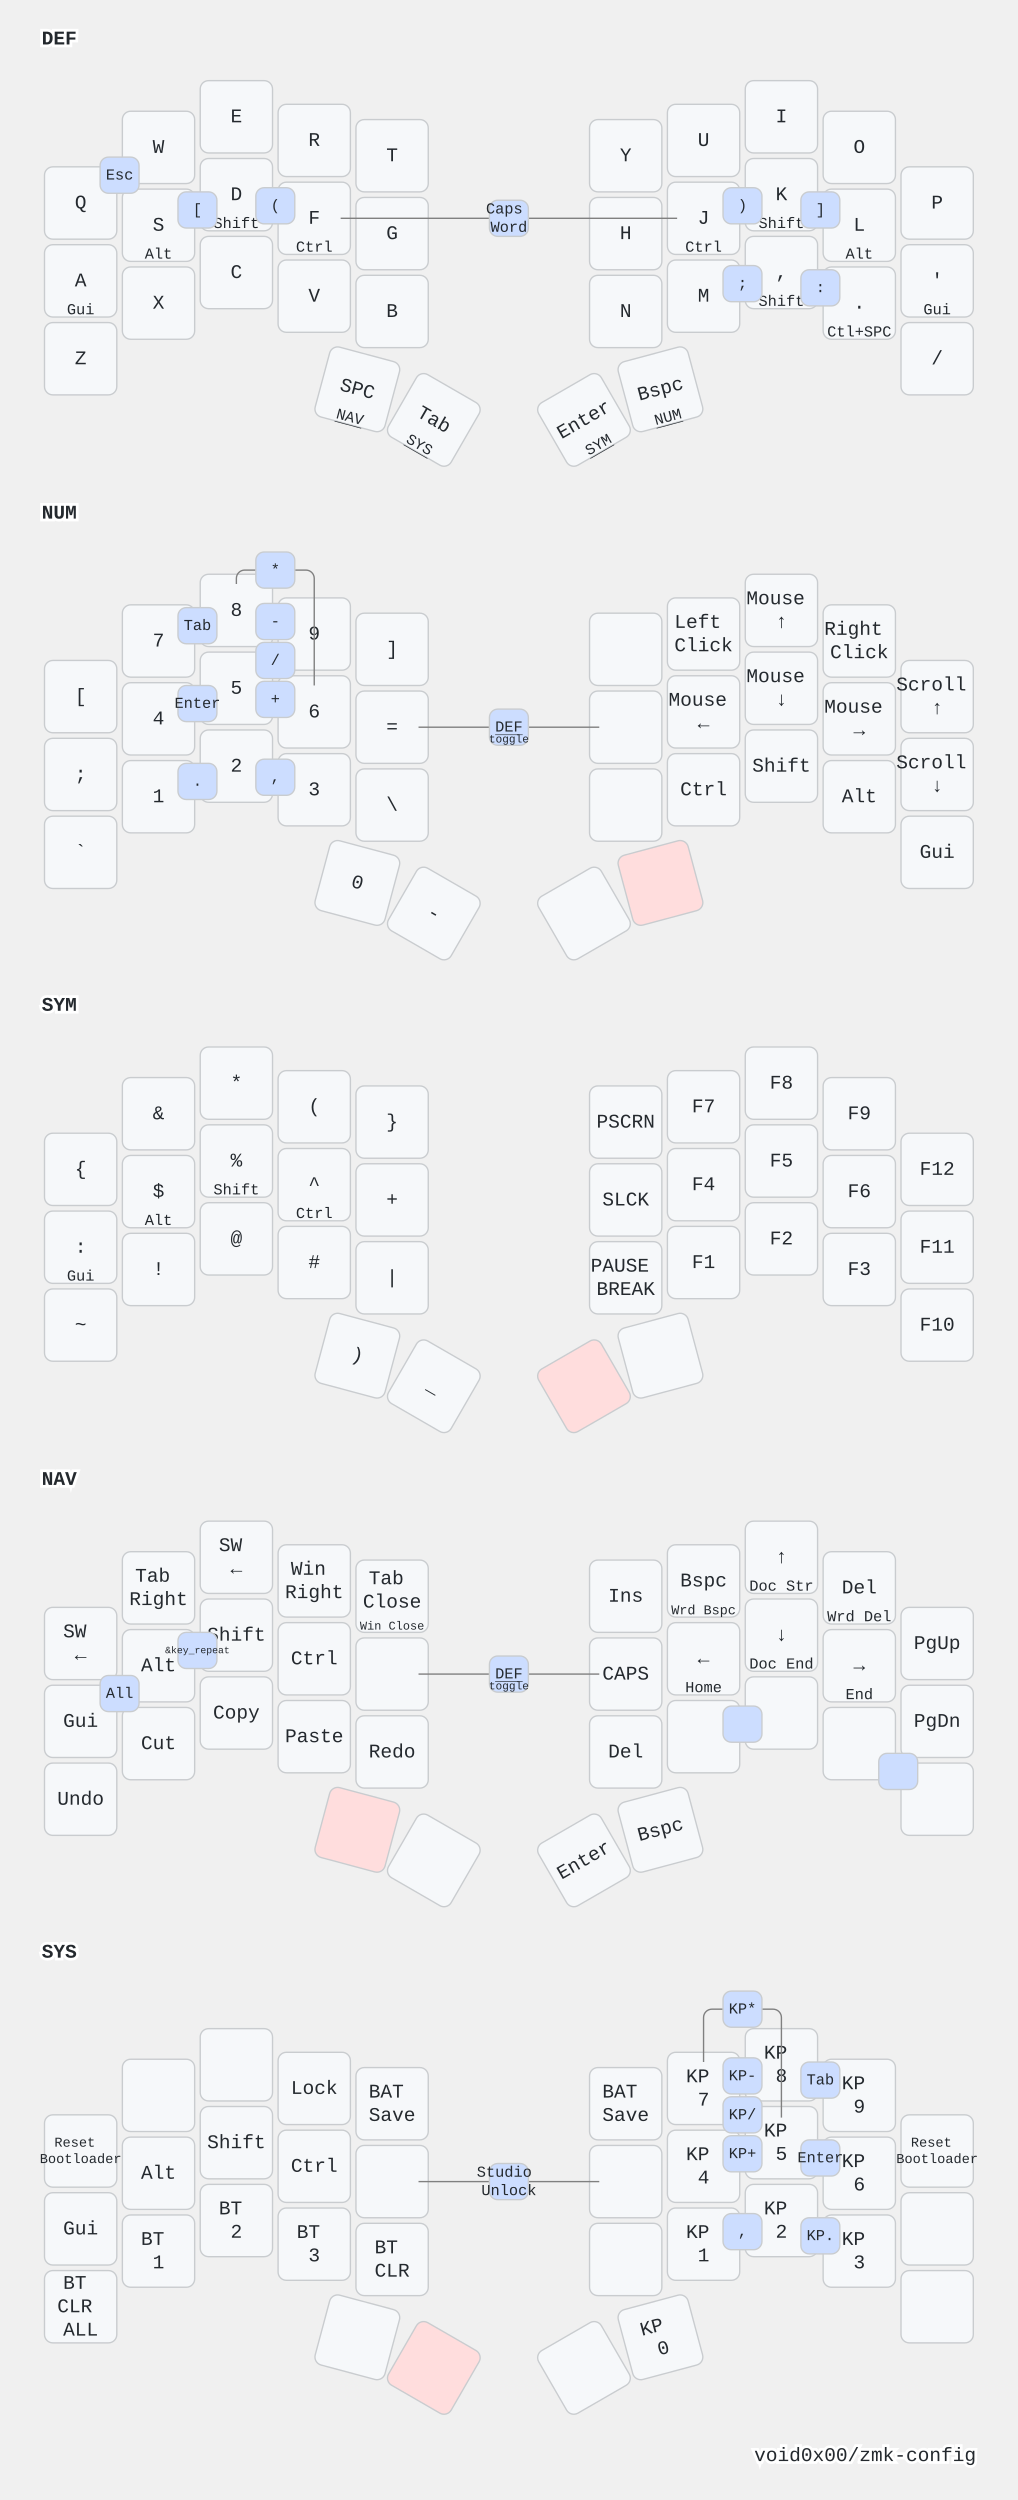
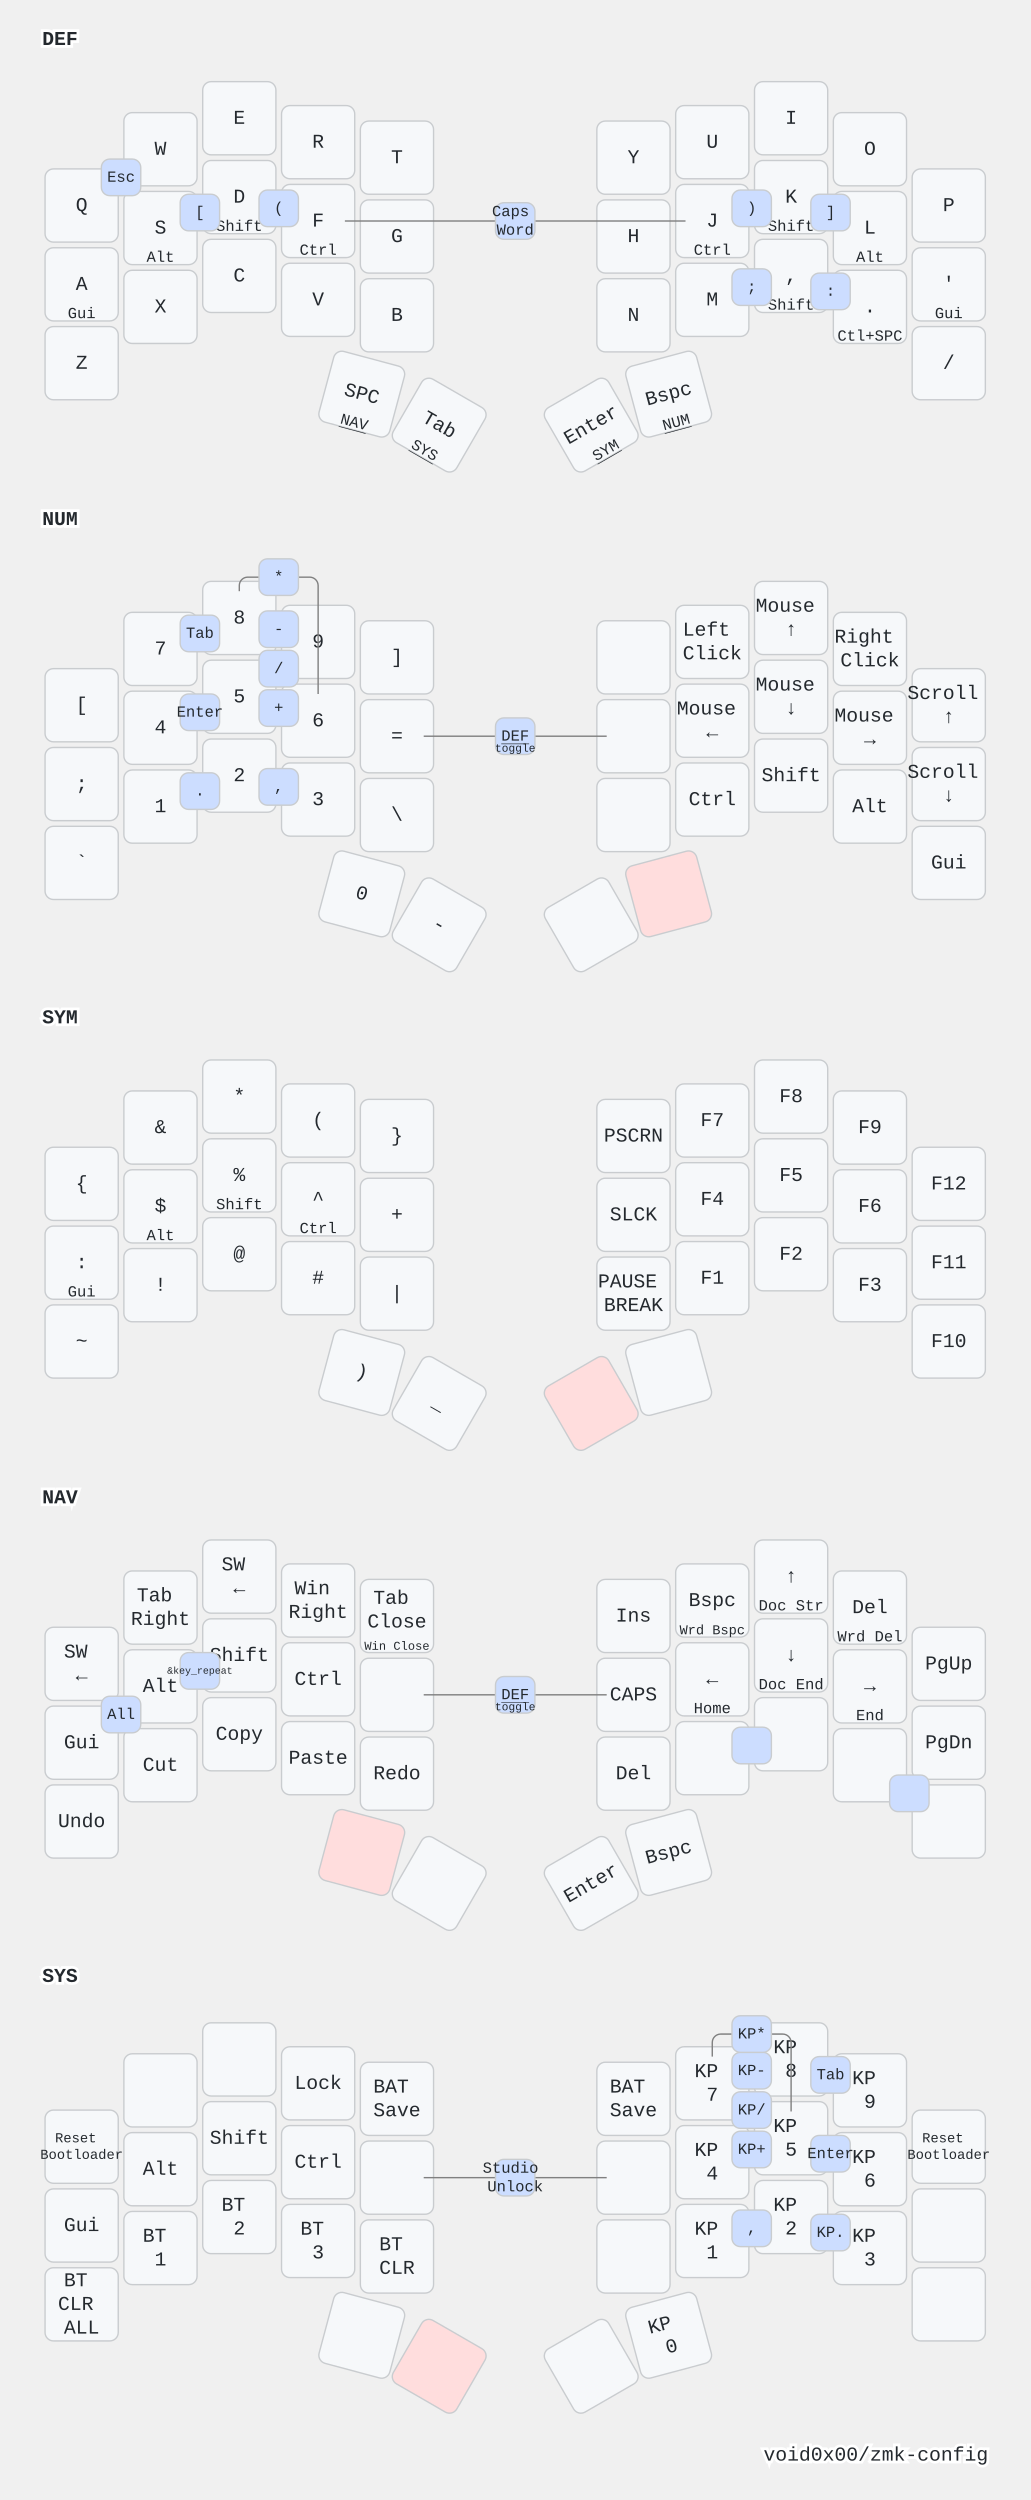
- <svg xmlns="http://www.w3.org/2000/svg" xmlns:xlink="http://www.w3.org/1999/xlink" width="732" height="1798" viewBox="0 0 732 1798" class="keymap">
+ <svg xmlns="http://www.w3.org/2000/svg" xmlns:xlink="http://www.w3.org/1999/xlink" width="732" height="1776" viewBox="0 0 732 1776" class="keymap">
  <defs>/* start glyphs */
<svg id="mdi:play-pause">
      <svg id="mdi-play-pause" viewBox="0 0 24 24">
        <path d="M3,5V19L11,12M13,19H16V5H13M18,5V19H21V5" />
      </svg>
    </svg>
    <svg id="mdi:skip-backward">
      <svg id="mdi-skip-backward" viewBox="0 0 24 24">
        <path d="M20,5V19L13,12M6,5V19H4V5M13,5V19L6,12" />
      </svg>
    </svg>
    <svg id="mdi:skip-forward">
      <svg id="mdi-skip-forward" viewBox="0 0 24 24">
        <path d="M4,5V19L11,12M18,5V19H20V5M11,5V19L18,12" />
      </svg>
    </svg>
    <svg id="mdi:volume-high">
      <svg id="mdi-volume-high" viewBox="0 0 24 24">
        <path d="M14,3.23V5.29C16.89,6.15 19,8.83 19,12C19,15.17 16.89,17.84 14,18.7V20.77C18,19.86 21,16.28 21,12C21,7.72 18,4.14 14,3.23M16.5,12C16.5,10.23 15.5,8.71 14,7.97V16C15.5,15.29 16.5,13.76 16.5,12M3,9V15H7L12,20V4L7,9H3Z" />
      </svg>
    </svg>
    <svg id="mdi:volume-medium">
      <svg id="mdi-volume-medium" viewBox="0 0 24 24">
        <path d="M5,9V15H9L14,20V4L9,9M18.5,12C18.5,10.23 17.5,8.71 16,7.97V16C17.5,15.29 18.5,13.76 18.5,12Z" />
      </svg>
    </svg>
    <svg id="mdi:volume-off">
      <svg id="mdi-volume-off" viewBox="0 0 24 24">
        <path d="M12,4L9.91,6.09L12,8.18M4.27,3L3,4.27L7.73,9H3V15H7L12,20V13.27L16.25,17.53C15.58,18.04 14.83,18.46 14,18.7V20.77C15.38,20.45 16.63,19.82 17.68,18.96L19.73,21L21,19.73L12,10.73M19,12C19,12.94 18.8,13.82 18.46,14.64L19.97,16.15C20.62,14.91 21,13.5 21,12C21,7.72 18,4.14 14,3.23V5.29C16.89,6.15 19,8.83 19,12M16.5,12C16.5,10.23 15.5,8.71 14,7.97V10.18L16.45,12.63C16.5,12.43 16.5,12.21 16.5,12Z" />
      </svg>
    </svg>
  </defs>/* end glyphs */
<style>/* inherit to force styles through use tags */
svg path {
    fill: inherit;
}

/* font and background color specifications */
svg.keymap {
    font-family: SFMono-Regular,Consolas,Liberation Mono,Menlo,monospace;
    font-size: 14px;
    font-kerning: normal;
    text-rendering: optimizeLegibility;
    fill: #24292e;
}

/* default key styling */
rect.key {
    fill: #f6f8fa;
}

rect.key, rect.combo {
    stroke: #c9cccf;
    stroke-width: 1;
}

/* default key side styling, only used is draw_key_sides is set */
rect.side {
    filter: brightness(90%);
}

/* color accent for combo boxes */
rect.combo, rect.combo-separate {
    fill: #cdf;
}

/* color accent for held keys */
rect.held, rect.combo.held {
    fill: #fdd;
}

/* color accent for ghost (optional) keys */
rect.ghost, rect.combo.ghost {
    stroke-dasharray: 4, 4;
    stroke-width: 2;
}

text {
    text-anchor: middle;
    dominant-baseline: middle;
}

/* styling for layer labels */
text.label {
    font-weight: bold;
    text-anchor: start;
    stroke: white;
    stroke-width: 4;
    paint-order: stroke;
}

/* styling for optional footer */
text.footer {
    text-anchor: end;
    dominant-baseline: auto;
    stroke: white;
    stroke-width: 4;
    paint-order: stroke;
}

/* styling for combo tap, and key non-tap label text */
text.combo, text.hold, text.shifted, text.left, text.right, text.tl, text.tr, text.bl, text.br {
    font-size: 11px;
}

text.hold, text.bl, text.br {
    text-anchor: middle;
    dominant-baseline: auto;
}

text.shifted, text.tl, text.tr {
    text-anchor: middle;
    dominant-baseline: hanging;
}

text.left, text.tl, text.bl {
    text-anchor: start;
}

text.right, text.tr, text.br {
    text-anchor: end;
}

text.layer-activator {
    text-decoration: underline;
}

/* styling for hold/shifted label text in combo box */
text.combo.hold, text.combo.shifted, text.combo.left, text.combo.right {
    font-size: 8px;
}

/* lighter symbol for transparent keys */
text.trans {
    fill: #7b7e81;
}

/* styling for combo dendrons */
path.combo {
    stroke-width: 1;
    stroke: gray;
    fill: none;
}

/* Start Tabler Icons Cleanup */
/* cannot use height/width with glyphs */
.icon-tabler &gt; path {
    fill: inherit;
    stroke: inherit;
    stroke-width: 2;
}
/* hide tabler's default box */
.icon-tabler &gt; path[stroke="none"][fill="none"] {
    visibility: hidden;
}
/* End Tabler Icons Cleanup */

@media (prefers-color-scheme: dark) {
svg.keymap { fill: #d1d6db; }
rect.key { fill: #3f4750; }
rect.key, rect.combo { stroke: #60666c; }
rect.combo, rect.combo-separate { fill: #1f3d7a; }
rect.held, rect.combo.held { fill: #854747; }
text.label, text.footer { stroke: black; }
text.trans { fill: #7e8184; }
path.combo { stroke: #7f7f7f; }

}</style>
  <g transform="translate(30, 0)" class="layer-DEF">
    <text x="0" y="28" class="label" id="DEF">DEF</text>
    <g transform="translate(0, 56)">
      <g transform="translate(28, 90)" class="key keypos-0">
        <rect rx="6" ry="6" x="-26" y="-26" width="52" height="52" class="key" />
        <text x="0" y="0" class="key tap">Q</text>
      </g>
      <g transform="translate(84, 50)" class="key keypos-1">
        <rect rx="6" ry="6" x="-26" y="-26" width="52" height="52" class="key" />
        <text x="0" y="0" class="key tap">W</text>
      </g>
      <g transform="translate(140, 28)" class="key keypos-2">
        <rect rx="6" ry="6" x="-26" y="-26" width="52" height="52" class="key" />
        <text x="0" y="0" class="key tap">E</text>
      </g>
      <g transform="translate(196, 45)" class="key keypos-3">
        <rect rx="6" ry="6" x="-26" y="-26" width="52" height="52" class="key" />
        <text x="0" y="0" class="key tap">R</text>
      </g>
      <g transform="translate(252, 56)" class="key keypos-4">
        <rect rx="6" ry="6" x="-26" y="-26" width="52" height="52" class="key" />
        <text x="0" y="0" class="key tap">T</text>
      </g>
      <g transform="translate(420, 56)" class="key keypos-5">
        <rect rx="6" ry="6" x="-26" y="-26" width="52" height="52" class="key" />
        <text x="0" y="0" class="key tap">Y</text>
      </g>
      <g transform="translate(476, 45)" class="key keypos-6">
        <rect rx="6" ry="6" x="-26" y="-26" width="52" height="52" class="key" />
        <text x="0" y="0" class="key tap">U</text>
      </g>
      <g transform="translate(532, 28)" class="key keypos-7">
        <rect rx="6" ry="6" x="-26" y="-26" width="52" height="52" class="key" />
        <text x="0" y="0" class="key tap">I</text>
      </g>
      <g transform="translate(588, 50)" class="key keypos-8">
        <rect rx="6" ry="6" x="-26" y="-26" width="52" height="52" class="key" />
        <text x="0" y="0" class="key tap">O</text>
      </g>
      <g transform="translate(644, 90)" class="key keypos-9">
        <rect rx="6" ry="6" x="-26" y="-26" width="52" height="52" class="key" />
        <text x="0" y="0" class="key tap">P</text>
      </g>
      <g transform="translate(28, 146)" class="key keypos-10">
        <rect rx="6" ry="6" x="-26" y="-26" width="52" height="52" class="key" />
        <text x="0" y="0" class="key tap">A</text>
        <text x="0" y="24" class="key hold">Gui</text>
      </g>
      <g transform="translate(84, 106)" class="key keypos-11">
        <rect rx="6" ry="6" x="-26" y="-26" width="52" height="52" class="key" />
        <text x="0" y="0" class="key tap">S</text>
        <text x="0" y="24" class="key hold">Alt</text>
      </g>
      <g transform="translate(140, 84)" class="key keypos-12">
        <rect rx="6" ry="6" x="-26" y="-26" width="52" height="52" class="key" />
        <text x="0" y="0" class="key tap">D</text>
        <text x="0" y="24" class="key hold">Shift</text>
      </g>
      <g transform="translate(196, 101)" class="key keypos-13">
        <rect rx="6" ry="6" x="-26" y="-26" width="52" height="52" class="key" />
        <text x="0" y="0" class="key tap">F</text>
        <text x="0" y="24" class="key hold">Ctrl</text>
      </g>
      <g transform="translate(252, 112)" class="key keypos-14">
        <rect rx="6" ry="6" x="-26" y="-26" width="52" height="52" class="key" />
        <text x="0" y="0" class="key tap">G</text>
      </g>
      <g transform="translate(420, 112)" class="key keypos-15">
        <rect rx="6" ry="6" x="-26" y="-26" width="52" height="52" class="key" />
        <text x="0" y="0" class="key tap">H</text>
      </g>
      <g transform="translate(476, 101)" class="key keypos-16">
        <rect rx="6" ry="6" x="-26" y="-26" width="52" height="52" class="key" />
        <text x="0" y="0" class="key tap">J</text>
        <text x="0" y="24" class="key hold">Ctrl</text>
      </g>
      <g transform="translate(532, 84)" class="key keypos-17">
        <rect rx="6" ry="6" x="-26" y="-26" width="52" height="52" class="key" />
        <text x="0" y="0" class="key tap">K</text>
        <text x="0" y="24" class="key hold">Shift</text>
      </g>
      <g transform="translate(588, 106)" class="key keypos-18">
        <rect rx="6" ry="6" x="-26" y="-26" width="52" height="52" class="key" />
        <text x="0" y="0" class="key tap">L</text>
        <text x="0" y="24" class="key hold">Alt</text>
      </g>
      <g transform="translate(644, 146)" class="key keypos-19">
        <rect rx="6" ry="6" x="-26" y="-26" width="52" height="52" class="key" />
        <text x="0" y="0" class="key tap">'</text>
        <text x="0" y="24" class="key hold">Gui</text>
      </g>
      <g transform="translate(28, 202)" class="key keypos-20">
        <rect rx="6" ry="6" x="-26" y="-26" width="52" height="52" class="key" />
        <text x="0" y="0" class="key tap">Z</text>
      </g>
      <g transform="translate(84, 162)" class="key keypos-21">
        <rect rx="6" ry="6" x="-26" y="-26" width="52" height="52" class="key" />
        <text x="0" y="0" class="key tap">X</text>
      </g>
      <g transform="translate(140, 140)" class="key keypos-22">
        <rect rx="6" ry="6" x="-26" y="-26" width="52" height="52" class="key" />
        <text x="0" y="0" class="key tap">C</text>
      </g>
      <g transform="translate(196, 157)" class="key keypos-23">
        <rect rx="6" ry="6" x="-26" y="-26" width="52" height="52" class="key" />
        <text x="0" y="0" class="key tap">V</text>
      </g>
      <g transform="translate(252, 168)" class="key keypos-24">
        <rect rx="6" ry="6" x="-26" y="-26" width="52" height="52" class="key" />
        <text x="0" y="0" class="key tap">B</text>
      </g>
      <g transform="translate(420, 168)" class="key keypos-25">
        <rect rx="6" ry="6" x="-26" y="-26" width="52" height="52" class="key" />
        <text x="0" y="0" class="key tap">N</text>
      </g>
      <g transform="translate(476, 157)" class="key keypos-26">
        <rect rx="6" ry="6" x="-26" y="-26" width="52" height="52" class="key" />
        <text x="0" y="0" class="key tap">M</text>
      </g>
      <g transform="translate(532, 140)" class="key keypos-27">
        <rect rx="6" ry="6" x="-26" y="-26" width="52" height="52" class="key" />
        <text x="0" y="0" class="key tap">,</text>
        <text x="0" y="24" class="key hold">Shift</text>
      </g>
      <g transform="translate(588, 162)" class="key keypos-28">
        <rect rx="6" ry="6" x="-26" y="-26" width="52" height="52" class="key" />
        <text x="0" y="0" class="key tap">.</text>
        <text x="0" y="24" class="key hold">Ctl+SPC</text>
      </g>
      <g transform="translate(644, 202)" class="key keypos-29">
        <rect rx="6" ry="6" x="-26" y="-26" width="52" height="52" class="key" />
        <text x="0" y="0" class="key tap">/</text>
      </g>
      <g transform="translate(227, 224) rotate(15.0)" class="key keypos-30">
        <rect rx="6" ry="6" x="-26" y="-26" width="52" height="52" class="key" />
        <text x="0" y="0" class="key tap">SPC</text>
        <a href="#NAV">
          <text x="0" y="24" class="key hold layer-activator">NAV</text>
        </a>
      </g>
      <g transform="translate(282, 246) rotate(30.0)" class="key keypos-31">
        <rect rx="6" ry="6" x="-26" y="-26" width="52" height="52" class="key" />
        <text x="0" y="0" class="key tap">Tab</text>
        <a href="#SYS">
          <text x="0" y="24" class="key hold layer-activator">SYS</text>
        </a>
      </g>
      <g transform="translate(390, 246) rotate(-30.0)" class="key keypos-32">
        <rect rx="6" ry="6" x="-26" y="-26" width="52" height="52" class="key" />
        <text x="0" y="0" class="key tap">Enter</text>
        <a href="#SYM">
          <text x="0" y="24" class="key hold layer-activator">SYM</text>
        </a>
      </g>
      <g transform="translate(445, 224) rotate(-15.0)" class="key keypos-33">
        <rect rx="6" ry="6" x="-26" y="-26" width="52" height="52" class="key" />
        <text x="0" y="0" class="key tap">Bspc</text>
        <a href="#NUM">
          <text x="0" y="24" class="key hold layer-activator">NUM</text>
        </a>
      </g>
      <g class="combo combopos-0">
        <rect rx="6" ry="6" x="42" y="57" width="28" height="26" class="combo" />
        <text x="56" y="70" class="combo tap">Esc</text>
      </g>
      <g class="combo combopos-1">
        <rect rx="6" ry="6" x="154" y="79" width="28" height="26" class="combo" />
        <text x="168" y="92" class="combo tap">(</text>
      </g>
      <g class="combo combopos-2">
        <rect rx="6" ry="6" x="490" y="79" width="28" height="26" class="combo" />
        <text x="504" y="92" class="combo tap">)</text>
      </g>
      <g class="combo combopos-3">
        <rect rx="6" ry="6" x="98" y="82" width="28" height="26" class="combo" />
        <text x="112" y="95" class="combo tap">[</text>
      </g>
      <g class="combo combopos-4">
        <rect rx="6" ry="6" x="546" y="82" width="28" height="26" class="combo" />
        <text x="560" y="95" class="combo tap">]</text>
      </g>
      <g class="combo combopos-5">
        <rect rx="6" ry="6" x="490" y="135" width="28" height="26" class="combo" />
        <text x="504" y="148" class="combo tap">;</text>
      </g>
      <g class="combo combopos-6">
        <rect rx="6" ry="6" x="546" y="138" width="28" height="26" class="combo" />
        <text x="560" y="151" class="combo tap">:</text>
      </g>
      <g class="combo combopos-7">
        <path d="M336,101 l-121,0" class="combo" />
        <path d="M336,101 l121,0" class="combo" />
        <rect rx="6" ry="6" x="322" y="88" width="28" height="26" class="combo" />
        <text x="336" y="101" class="combo tap">
          <tspan x="336" dy="-0.6em">Caps</tspan>
          <tspan x="336" dy="1.2em">Word</tspan>
        </text>
      </g>
    </g>
  </g>
  <g transform="translate(30, 341)" class="layer-NUM">
    <text x="0" y="28" class="label" id="NUM">NUM</text>
    <g transform="translate(0, 70)">
      <g transform="translate(28, 90)" class="key keypos-0">
        <rect rx="6" ry="6" x="-26" y="-26" width="52" height="52" class="key" />
        <text x="0" y="0" class="key tap">[</text>
      </g>
      <g transform="translate(84, 50)" class="key keypos-1">
        <rect rx="6" ry="6" x="-26" y="-26" width="52" height="52" class="key" />
        <text x="0" y="0" class="key tap">7</text>
      </g>
      <g transform="translate(140, 28)" class="key keypos-2">
        <rect rx="6" ry="6" x="-26" y="-26" width="52" height="52" class="key" />
        <text x="0" y="0" class="key tap">8</text>
      </g>
      <g transform="translate(196, 45)" class="key keypos-3">
        <rect rx="6" ry="6" x="-26" y="-26" width="52" height="52" class="key" />
        <text x="0" y="0" class="key tap">9</text>
      </g>
      <g transform="translate(252, 56)" class="key keypos-4">
        <rect rx="6" ry="6" x="-26" y="-26" width="52" height="52" class="key" />
        <text x="0" y="0" class="key tap">]</text>
      </g>
      <g transform="translate(420, 56)" class="key keypos-5">
        <rect rx="6" ry="6" x="-26" y="-26" width="52" height="52" class="key" />
      </g>
      <g transform="translate(476, 45)" class="key keypos-6">
        <rect rx="6" ry="6" x="-26" y="-26" width="52" height="52" class="key" />
        <text x="0" y="0" class="key tap">
          <tspan x="0" dy="-0.6em">Left</tspan>
          <tspan x="0" dy="1.2em">Click</tspan>
        </text>
      </g>
      <g transform="translate(532, 28)" class="key keypos-7">
        <rect rx="6" ry="6" x="-26" y="-26" width="52" height="52" class="key" />
        <text x="0" y="0" class="key tap">
          <tspan x="0" dy="-0.6em">Mouse</tspan>
          <tspan x="0" dy="1.2em">↑</tspan>
        </text>
      </g>
      <g transform="translate(588, 50)" class="key keypos-8">
        <rect rx="6" ry="6" x="-26" y="-26" width="52" height="52" class="key" />
        <text x="0" y="0" class="key tap">
          <tspan x="0" dy="-0.6em">Right</tspan>
          <tspan x="0" dy="1.2em">Click</tspan>
        </text>
      </g>
      <g transform="translate(644, 90)" class="key keypos-9">
        <rect rx="6" ry="6" x="-26" y="-26" width="52" height="52" class="key" />
        <text x="0" y="0" class="key tap">
          <tspan x="0" dy="-0.6em">Scroll</tspan>
          <tspan x="0" dy="1.2em">↑</tspan>
        </text>
      </g>
      <g transform="translate(28, 146)" class="key keypos-10">
        <rect rx="6" ry="6" x="-26" y="-26" width="52" height="52" class="key" />
        <text x="0" y="0" class="key tap">;</text>
      </g>
      <g transform="translate(84, 106)" class="key keypos-11">
        <rect rx="6" ry="6" x="-26" y="-26" width="52" height="52" class="key" />
        <text x="0" y="0" class="key tap">4</text>
      </g>
      <g transform="translate(140, 84)" class="key keypos-12">
        <rect rx="6" ry="6" x="-26" y="-26" width="52" height="52" class="key" />
        <text x="0" y="0" class="key tap">5</text>
      </g>
      <g transform="translate(196, 101)" class="key keypos-13">
        <rect rx="6" ry="6" x="-26" y="-26" width="52" height="52" class="key" />
        <text x="0" y="0" class="key tap">6</text>
      </g>
      <g transform="translate(252, 112)" class="key keypos-14">
        <rect rx="6" ry="6" x="-26" y="-26" width="52" height="52" class="key" />
        <text x="0" y="0" class="key tap">=</text>
      </g>
      <g transform="translate(420, 112)" class="key keypos-15">
        <rect rx="6" ry="6" x="-26" y="-26" width="52" height="52" class="key" />
      </g>
      <g transform="translate(476, 101)" class="key keypos-16">
        <rect rx="6" ry="6" x="-26" y="-26" width="52" height="52" class="key" />
        <text x="0" y="0" class="key tap">
          <tspan x="0" dy="-0.6em">Mouse</tspan>
          <tspan x="0" dy="1.2em">←</tspan>
        </text>
      </g>
      <g transform="translate(532, 84)" class="key keypos-17">
        <rect rx="6" ry="6" x="-26" y="-26" width="52" height="52" class="key" />
        <text x="0" y="0" class="key tap">
          <tspan x="0" dy="-0.6em">Mouse</tspan>
          <tspan x="0" dy="1.2em">↓</tspan>
        </text>
      </g>
      <g transform="translate(588, 106)" class="key keypos-18">
        <rect rx="6" ry="6" x="-26" y="-26" width="52" height="52" class="key" />
        <text x="0" y="0" class="key tap">
          <tspan x="0" dy="-0.6em">Mouse</tspan>
          <tspan x="0" dy="1.2em">→</tspan>
        </text>
      </g>
      <g transform="translate(644, 146)" class="key keypos-19">
        <rect rx="6" ry="6" x="-26" y="-26" width="52" height="52" class="key" />
        <text x="0" y="0" class="key tap">
          <tspan x="0" dy="-0.6em">Scroll</tspan>
          <tspan x="0" dy="1.2em">↓</tspan>
        </text>
      </g>
      <g transform="translate(28, 202)" class="key keypos-20">
        <rect rx="6" ry="6" x="-26" y="-26" width="52" height="52" class="key" />
        <text x="0" y="0" class="key tap">`</text>
      </g>
      <g transform="translate(84, 162)" class="key keypos-21">
        <rect rx="6" ry="6" x="-26" y="-26" width="52" height="52" class="key" />
        <text x="0" y="0" class="key tap">1</text>
      </g>
      <g transform="translate(140, 140)" class="key keypos-22">
        <rect rx="6" ry="6" x="-26" y="-26" width="52" height="52" class="key" />
        <text x="0" y="0" class="key tap">2</text>
      </g>
      <g transform="translate(196, 157)" class="key keypos-23">
        <rect rx="6" ry="6" x="-26" y="-26" width="52" height="52" class="key" />
        <text x="0" y="0" class="key tap">3</text>
      </g>
      <g transform="translate(252, 168)" class="key keypos-24">
        <rect rx="6" ry="6" x="-26" y="-26" width="52" height="52" class="key" />
        <text x="0" y="0" class="key tap">\</text>
      </g>
      <g transform="translate(420, 168)" class="key keypos-25">
        <rect rx="6" ry="6" x="-26" y="-26" width="52" height="52" class="key" />
      </g>
      <g transform="translate(476, 157)" class="key keypos-26">
        <rect rx="6" ry="6" x="-26" y="-26" width="52" height="52" class="key" />
        <text x="0" y="0" class="key tap">Ctrl</text>
      </g>
      <g transform="translate(532, 140)" class="key keypos-27">
        <rect rx="6" ry="6" x="-26" y="-26" width="52" height="52" class="key" />
        <text x="0" y="0" class="key tap">Shift</text>
      </g>
      <g transform="translate(588, 162)" class="key keypos-28">
        <rect rx="6" ry="6" x="-26" y="-26" width="52" height="52" class="key" />
        <text x="0" y="0" class="key tap">Alt</text>
      </g>
      <g transform="translate(644, 202)" class="key keypos-29">
        <rect rx="6" ry="6" x="-26" y="-26" width="52" height="52" class="key" />
        <text x="0" y="0" class="key tap">Gui</text>
      </g>
      <g transform="translate(227, 224) rotate(15.0)" class="key keypos-30">
        <rect rx="6" ry="6" x="-26" y="-26" width="52" height="52" class="key" />
        <text x="0" y="0" class="key tap">0</text>
      </g>
      <g transform="translate(282, 246) rotate(30.0)" class="key keypos-31">
        <rect rx="6" ry="6" x="-26" y="-26" width="52" height="52" class="key" />
        <text x="0" y="0" class="key tap">-</text>
      </g>
      <g transform="translate(390, 246) rotate(-30.0)" class="key trans keypos-32">
        <rect rx="6" ry="6" x="-26" y="-26" width="52" height="52" class="key trans" />
      </g>
      <g transform="translate(445, 224) rotate(-15.0)" class="key held keypos-33">
        <rect rx="6" ry="6" x="-26" y="-26" width="52" height="52" class="key held" />
      </g>
      <g class="combo combopos-0">
        <path d="M336,112 l-65,0" class="combo" />
        <path d="M336,112 l65,0" class="combo" />
        <rect rx="6" ry="6" x="322" y="99" width="28" height="26" class="combo" />
        <a href="#DEF">
          <text x="336" y="112" class="combo tap layer-activator">DEF</text>
        </a>
        <text x="336" y="123" class="combo hold">toggle</text>
      </g>
      <g class="combo combopos-1">
        <rect rx="6" ry="6" x="154" y="79" width="28" height="26" class="combo" />
        <text x="168" y="92" class="combo tap">+</text>
      </g>
      <g class="combo combopos-2">
        <rect rx="6" ry="6" x="154" y="23" width="28" height="26" class="combo" />
        <text x="168" y="36" class="combo tap">-</text>
      </g>
      <g class="combo combopos-3">
        <path d="M168,-1 h-22 a6.0,6.0 0 0 0 -6.0,6.0 v4" class="combo" />
        <path d="M168,-1 h22 a6.0,6.0 0 0 1 6.0,6.0 v77" class="combo" />
        <rect rx="6" ry="6" x="154" y="-14" width="28" height="26" class="combo" />
        <text x="168" y="-1" class="combo tap">*</text>
      </g>
      <g class="combo combopos-4">
        <rect rx="6" ry="6" x="154" y="51" width="28" height="26" class="combo" />
        <text x="168" y="64" class="combo tap">/</text>
      </g>
      <g class="combo combopos-5">
        <rect rx="6" ry="6" x="154" y="135" width="28" height="26" class="combo" />
        <text x="168" y="148" class="combo tap">,</text>
      </g>
      <g class="combo combopos-6">
        <rect rx="6" ry="6" x="98" y="138" width="28" height="26" class="combo" />
        <text x="112" y="151" class="combo tap">.</text>
      </g>
      <g class="combo combopos-7">
        <rect rx="6" ry="6" x="98" y="82" width="28" height="26" class="combo" />
        <text x="112" y="95" class="combo tap">Enter</text>
      </g>
      <g class="combo combopos-8">
        <rect rx="6" ry="6" x="98" y="26" width="28" height="26" class="combo" />
        <text x="112" y="39" class="combo tap">Tab</text>
      </g>
    </g>
  </g>
  <g transform="translate(30, 695)" class="layer-SYM">
    <text x="0" y="28" class="label" id="SYM">SYM</text>
    <g transform="translate(0, 56)">
      <g transform="translate(28, 90)" class="key keypos-0">
        <rect rx="6" ry="6" x="-26" y="-26" width="52" height="52" class="key" />
        <text x="0" y="0" class="key tap">{</text>
      </g>
      <g transform="translate(84, 50)" class="key keypos-1">
        <rect rx="6" ry="6" x="-26" y="-26" width="52" height="52" class="key" />
        <text x="0" y="0" class="key tap">&amp;</text>
      </g>
      <g transform="translate(140, 28)" class="key keypos-2">
        <rect rx="6" ry="6" x="-26" y="-26" width="52" height="52" class="key" />
        <text x="0" y="0" class="key tap">*</text>
      </g>
      <g transform="translate(196, 45)" class="key keypos-3">
        <rect rx="6" ry="6" x="-26" y="-26" width="52" height="52" class="key" />
        <text x="0" y="0" class="key tap">(</text>
      </g>
      <g transform="translate(252, 56)" class="key keypos-4">
        <rect rx="6" ry="6" x="-26" y="-26" width="52" height="52" class="key" />
        <text x="0" y="0" class="key tap">}</text>
      </g>
      <g transform="translate(420, 56)" class="key keypos-5">
        <rect rx="6" ry="6" x="-26" y="-26" width="52" height="52" class="key" />
        <text x="0" y="0" class="key tap">PSCRN</text>
      </g>
      <g transform="translate(476, 45)" class="key keypos-6">
        <rect rx="6" ry="6" x="-26" y="-26" width="52" height="52" class="key" />
        <text x="0" y="0" class="key tap">F7</text>
      </g>
      <g transform="translate(532, 28)" class="key keypos-7">
        <rect rx="6" ry="6" x="-26" y="-26" width="52" height="52" class="key" />
        <text x="0" y="0" class="key tap">F8</text>
      </g>
      <g transform="translate(588, 50)" class="key keypos-8">
        <rect rx="6" ry="6" x="-26" y="-26" width="52" height="52" class="key" />
        <text x="0" y="0" class="key tap">F9</text>
      </g>
      <g transform="translate(644, 90)" class="key keypos-9">
        <rect rx="6" ry="6" x="-26" y="-26" width="52" height="52" class="key" />
        <text x="0" y="0" class="key tap">F12</text>
      </g>
      <g transform="translate(28, 146)" class="key keypos-10">
        <rect rx="6" ry="6" x="-26" y="-26" width="52" height="52" class="key" />
        <text x="0" y="0" class="key tap">:</text>
        <text x="0" y="24" class="key hold">Gui</text>
      </g>
      <g transform="translate(84, 106)" class="key keypos-11">
        <rect rx="6" ry="6" x="-26" y="-26" width="52" height="52" class="key" />
        <text x="0" y="0" class="key tap">$</text>
        <text x="0" y="24" class="key hold">Alt</text>
      </g>
      <g transform="translate(140, 84)" class="key keypos-12">
        <rect rx="6" ry="6" x="-26" y="-26" width="52" height="52" class="key" />
        <text x="0" y="0" class="key tap">%</text>
        <text x="0" y="24" class="key hold">Shift</text>
      </g>
      <g transform="translate(196, 101)" class="key keypos-13">
        <rect rx="6" ry="6" x="-26" y="-26" width="52" height="52" class="key" />
        <text x="0" y="0" class="key tap">^</text>
        <text x="0" y="24" class="key hold">Ctrl</text>
      </g>
      <g transform="translate(252, 112)" class="key keypos-14">
        <rect rx="6" ry="6" x="-26" y="-26" width="52" height="52" class="key" />
        <text x="0" y="0" class="key tap">+</text>
      </g>
      <g transform="translate(420, 112)" class="key keypos-15">
        <rect rx="6" ry="6" x="-26" y="-26" width="52" height="52" class="key" />
        <text x="0" y="0" class="key tap">SLCK</text>
      </g>
      <g transform="translate(476, 101)" class="key keypos-16">
        <rect rx="6" ry="6" x="-26" y="-26" width="52" height="52" class="key" />
        <text x="0" y="0" class="key tap">F4</text>
      </g>
      <g transform="translate(532, 84)" class="key keypos-17">
        <rect rx="6" ry="6" x="-26" y="-26" width="52" height="52" class="key" />
        <text x="0" y="0" class="key tap">F5</text>
      </g>
      <g transform="translate(588, 106)" class="key keypos-18">
        <rect rx="6" ry="6" x="-26" y="-26" width="52" height="52" class="key" />
        <text x="0" y="0" class="key tap">F6</text>
      </g>
      <g transform="translate(644, 146)" class="key keypos-19">
        <rect rx="6" ry="6" x="-26" y="-26" width="52" height="52" class="key" />
        <text x="0" y="0" class="key tap">F11</text>
      </g>
      <g transform="translate(28, 202)" class="key keypos-20">
        <rect rx="6" ry="6" x="-26" y="-26" width="52" height="52" class="key" />
        <text x="0" y="0" class="key tap">~</text>
      </g>
      <g transform="translate(84, 162)" class="key keypos-21">
        <rect rx="6" ry="6" x="-26" y="-26" width="52" height="52" class="key" />
        <text x="0" y="0" class="key tap">!</text>
      </g>
      <g transform="translate(140, 140)" class="key keypos-22">
        <rect rx="6" ry="6" x="-26" y="-26" width="52" height="52" class="key" />
        <text x="0" y="0" class="key tap">@</text>
      </g>
      <g transform="translate(196, 157)" class="key keypos-23">
        <rect rx="6" ry="6" x="-26" y="-26" width="52" height="52" class="key" />
        <text x="0" y="0" class="key tap">#</text>
      </g>
      <g transform="translate(252, 168)" class="key keypos-24">
        <rect rx="6" ry="6" x="-26" y="-26" width="52" height="52" class="key" />
        <text x="0" y="0" class="key tap">|</text>
      </g>
      <g transform="translate(420, 168)" class="key keypos-25">
        <rect rx="6" ry="6" x="-26" y="-26" width="52" height="52" class="key" />
        <text x="0" y="0" class="key tap">
          <tspan x="0" dy="-0.6em">PAUSE</tspan>
          <tspan x="0" dy="1.2em">BREAK</tspan>
        </text>
      </g>
      <g transform="translate(476, 157)" class="key keypos-26">
        <rect rx="6" ry="6" x="-26" y="-26" width="52" height="52" class="key" />
        <text x="0" y="0" class="key tap">F1</text>
      </g>
      <g transform="translate(532, 140)" class="key keypos-27">
        <rect rx="6" ry="6" x="-26" y="-26" width="52" height="52" class="key" />
        <text x="0" y="0" class="key tap">F2</text>
      </g>
      <g transform="translate(588, 162)" class="key keypos-28">
        <rect rx="6" ry="6" x="-26" y="-26" width="52" height="52" class="key" />
        <text x="0" y="0" class="key tap">F3</text>
      </g>
      <g transform="translate(644, 202)" class="key keypos-29">
        <rect rx="6" ry="6" x="-26" y="-26" width="52" height="52" class="key" />
        <text x="0" y="0" class="key tap">F10</text>
      </g>
      <g transform="translate(227, 224) rotate(15.0)" class="key keypos-30">
        <rect rx="6" ry="6" x="-26" y="-26" width="52" height="52" class="key" />
        <text x="0" y="0" class="key tap">)</text>
      </g>
      <g transform="translate(282, 246) rotate(30.0)" class="key keypos-31">
        <rect rx="6" ry="6" x="-26" y="-26" width="52" height="52" class="key" />
        <text x="0" y="0" class="key tap">_</text>
      </g>
      <g transform="translate(390, 246) rotate(-30.0)" class="key held keypos-32">
        <rect rx="6" ry="6" x="-26" y="-26" width="52" height="52" class="key held" />
      </g>
      <g transform="translate(445, 224) rotate(-15.0)" class="key trans keypos-33">
        <rect rx="6" ry="6" x="-26" y="-26" width="52" height="52" class="key trans" />
      </g>
    </g>
  </g>
  <g transform="translate(30, 1036)" class="layer-NAV">
    <text x="0" y="28" class="label" id="NAV">NAV</text>
    <g transform="translate(0, 56)">
      <g transform="translate(28, 90)" class="key keypos-0">
        <rect rx="6" ry="6" x="-26" y="-26" width="52" height="52" class="key" />
        <text x="0" y="0" class="key tap">
          <tspan x="0" dy="-0.6em">SW</tspan>
          <tspan x="0" dy="1.2em">←</tspan>
        </text>
      </g>
      <g transform="translate(84, 50)" class="key keypos-1">
        <rect rx="6" ry="6" x="-26" y="-26" width="52" height="52" class="key" />
        <text x="0" y="0" class="key tap">
          <tspan x="0" dy="-0.6em">Tab</tspan>
          <tspan x="0" dy="1.2em">Right</tspan>
        </text>
      </g>
      <g transform="translate(140, 28)" class="key keypos-2">
        <rect rx="6" ry="6" x="-26" y="-26" width="52" height="52" class="key" />
        <text x="0" y="0" class="key tap">
          <tspan x="0" dy="-0.6em">SW</tspan>
          <tspan x="0" dy="1.2em">←</tspan>
        </text>
      </g>
      <g transform="translate(196, 45)" class="key keypos-3">
        <rect rx="6" ry="6" x="-26" y="-26" width="52" height="52" class="key" />
        <text x="0" y="0" class="key tap">
          <tspan x="0" dy="-0.6em">Win</tspan>
          <tspan x="0" dy="1.2em">Right</tspan>
        </text>
      </g>
      <g transform="translate(252, 56)" class="key keypos-4">
        <rect rx="6" ry="6" x="-26" y="-26" width="52" height="52" class="key" />
        <text x="0" y="0" class="key tap">
          <tspan x="0" dy="-0.9em">Tab</tspan>
          <tspan x="0" dy="1.2em">Close</tspan>
        </text>
        <text x="0" y="24" class="key hold">
          <tspan style="font-size: 78%">Win Close</tspan>
        </text>
      </g>
      <g transform="translate(420, 56)" class="key keypos-5">
        <rect rx="6" ry="6" x="-26" y="-26" width="52" height="52" class="key" />
        <text x="0" y="0" class="key tap">Ins</text>
      </g>
      <g transform="translate(476, 45)" class="key keypos-6">
        <rect rx="6" ry="6" x="-26" y="-26" width="52" height="52" class="key" />
        <text x="0" y="0" class="key tap">Bspc</text>
        <text x="0" y="24" class="key hold">
          <tspan style="font-size: 88%">Wrd Bspc</tspan>
        </text>
      </g>
      <g transform="translate(532, 28)" class="key keypos-7">
        <rect rx="6" ry="6" x="-26" y="-26" width="52" height="52" class="key" />
        <text x="0" y="0" class="key tap">↑</text>
        <text x="0" y="24" class="key hold">Doc Str</text>
      </g>
      <g transform="translate(588, 50)" class="key keypos-8">
        <rect rx="6" ry="6" x="-26" y="-26" width="52" height="52" class="key" />
        <text x="0" y="0" class="key tap">Del</text>
        <text x="0" y="24" class="key hold">Wrd Del</text>
      </g>
      <g transform="translate(644, 90)" class="key keypos-9">
        <rect rx="6" ry="6" x="-26" y="-26" width="52" height="52" class="key" />
        <text x="0" y="0" class="key tap">PgUp</text>
      </g>
      <g transform="translate(28, 146)" class="key keypos-10">
        <rect rx="6" ry="6" x="-26" y="-26" width="52" height="52" class="key" />
        <text x="0" y="0" class="key tap">Gui</text>
      </g>
      <g transform="translate(84, 106)" class="key keypos-11">
        <rect rx="6" ry="6" x="-26" y="-26" width="52" height="52" class="key" />
        <text x="0" y="0" class="key tap">Alt</text>
      </g>
      <g transform="translate(140, 84)" class="key keypos-12">
        <rect rx="6" ry="6" x="-26" y="-26" width="52" height="52" class="key" />
        <text x="0" y="0" class="key tap">Shift</text>
      </g>
      <g transform="translate(196, 101)" class="key keypos-13">
        <rect rx="6" ry="6" x="-26" y="-26" width="52" height="52" class="key" />
        <text x="0" y="0" class="key tap">Ctrl</text>
      </g>
      <g transform="translate(252, 112)" class="key keypos-14">
        <rect rx="6" ry="6" x="-26" y="-26" width="52" height="52" class="key" />
      </g>
      <g transform="translate(420, 112)" class="key keypos-15">
        <rect rx="6" ry="6" x="-26" y="-26" width="52" height="52" class="key" />
        <text x="0" y="0" class="key tap">CAPS</text>
      </g>
      <g transform="translate(476, 101)" class="key keypos-16">
        <rect rx="6" ry="6" x="-26" y="-26" width="52" height="52" class="key" />
        <text x="0" y="0" class="key tap">←</text>
        <text x="0" y="24" class="key hold">Home</text>
      </g>
      <g transform="translate(532, 84)" class="key keypos-17">
        <rect rx="6" ry="6" x="-26" y="-26" width="52" height="52" class="key" />
        <text x="0" y="0" class="key tap">↓</text>
        <text x="0" y="24" class="key hold">Doc End</text>
      </g>
      <g transform="translate(588, 106)" class="key keypos-18">
        <rect rx="6" ry="6" x="-26" y="-26" width="52" height="52" class="key" />
        <text x="0" y="0" class="key tap">→</text>
        <text x="0" y="24" class="key hold">End</text>
      </g>
      <g transform="translate(644, 146)" class="key keypos-19">
        <rect rx="6" ry="6" x="-26" y="-26" width="52" height="52" class="key" />
        <text x="0" y="0" class="key tap">PgDn</text>
      </g>
      <g transform="translate(28, 202)" class="key keypos-20">
        <rect rx="6" ry="6" x="-26" y="-26" width="52" height="52" class="key" />
        <text x="0" y="0" class="key tap">Undo</text>
      </g>
      <g transform="translate(84, 162)" class="key keypos-21">
        <rect rx="6" ry="6" x="-26" y="-26" width="52" height="52" class="key" />
        <text x="0" y="0" class="key tap">Cut</text>
      </g>
      <g transform="translate(140, 140)" class="key keypos-22">
        <rect rx="6" ry="6" x="-26" y="-26" width="52" height="52" class="key" />
        <text x="0" y="0" class="key tap">Copy</text>
      </g>
      <g transform="translate(196, 157)" class="key keypos-23">
        <rect rx="6" ry="6" x="-26" y="-26" width="52" height="52" class="key" />
        <text x="0" y="0" class="key tap">Paste</text>
      </g>
      <g transform="translate(252, 168)" class="key keypos-24">
        <rect rx="6" ry="6" x="-26" y="-26" width="52" height="52" class="key" />
        <text x="0" y="0" class="key tap">Redo</text>
      </g>
      <g transform="translate(420, 168)" class="key keypos-25">
        <rect rx="6" ry="6" x="-26" y="-26" width="52" height="52" class="key" />
        <text x="0" y="0" class="key tap">Del</text>
      </g>
      <g transform="translate(476, 157)" class="key keypos-26">
        <rect rx="6" ry="6" x="-26" y="-26" width="52" height="52" class="key" />
        <use href="#mdi:skip-backward" xlink:href="#mdi:skip-backward" x="-7" y="-7" height="14" width="14.0" class="key tap glyph mdi:skip-backward" />
      </g>
      <g transform="translate(532, 140)" class="key keypos-27">
        <rect rx="6" ry="6" x="-26" y="-26" width="52" height="52" class="key" />
        <use href="#mdi:skip-forward" xlink:href="#mdi:skip-forward" x="-7" y="-7" height="14" width="14.0" class="key tap glyph mdi:skip-forward" />
      </g>
      <g transform="translate(588, 162)" class="key keypos-28">
        <rect rx="6" ry="6" x="-26" y="-26" width="52" height="52" class="key" />
        <use href="#mdi:volume-medium" xlink:href="#mdi:volume-medium" x="-7" y="-7" height="14" width="14.0" class="key tap glyph mdi:volume-medium" />
      </g>
      <g transform="translate(644, 202)" class="key keypos-29">
        <rect rx="6" ry="6" x="-26" y="-26" width="52" height="52" class="key" />
        <use href="#mdi:volume-high" xlink:href="#mdi:volume-high" x="-7" y="-7" height="14" width="14.0" class="key tap glyph mdi:volume-high" />
      </g>
      <g transform="translate(227, 224) rotate(15.0)" class="key held keypos-30">
        <rect rx="6" ry="6" x="-26" y="-26" width="52" height="52" class="key held" />
      </g>
      <g transform="translate(282, 246) rotate(30.0)" class="key trans keypos-31">
        <rect rx="6" ry="6" x="-26" y="-26" width="52" height="52" class="key trans" />
      </g>
      <g transform="translate(390, 246) rotate(-30.0)" class="key keypos-32">
        <rect rx="6" ry="6" x="-26" y="-26" width="52" height="52" class="key" />
        <text x="0" y="0" class="key tap">Enter</text>
      </g>
      <g transform="translate(445, 224) rotate(-15.0)" class="key keypos-33">
        <rect rx="6" ry="6" x="-26" y="-26" width="52" height="52" class="key" />
        <text x="0" y="0" class="key tap">Bspc</text>
      </g>
      <g class="combo combopos-0">
        <rect rx="6" ry="6" x="42" y="113" width="28" height="26" class="combo" />
        <text x="56" y="126" class="combo tap">All</text>
      </g>
      <g class="combo combopos-1">
        <rect rx="6" ry="6" x="98" y="82" width="28" height="26" class="combo" />
        <text x="112" y="95" class="combo tap">
          <tspan style="font-size: 64%">&amp;key_repeat</tspan>
        </text>
      </g>
      <g class="combo combopos-2">
        <rect rx="6" ry="6" x="602" y="169" width="28" height="26" class="combo" />
        <use href="#mdi:volume-off" xlink:href="#mdi:volume-off" x="609" y="175" height="14" width="14.0" class="combo tap glyph mdi:volume-off" />
      </g>
      <g class="combo combopos-3">
        <rect rx="6" ry="6" x="490" y="135" width="28" height="26" class="combo" />
        <use href="#mdi:play-pause" xlink:href="#mdi:play-pause" x="497" y="141" height="14" width="14.0" class="combo tap glyph mdi:play-pause" />
      </g>
      <g class="combo combopos-4">
        <path d="M336,112 l-65,0" class="combo" />
        <path d="M336,112 l65,0" class="combo" />
        <rect rx="6" ry="6" x="322" y="99" width="28" height="26" class="combo" />
        <a href="#DEF">
          <text x="336" y="112" class="combo tap layer-activator">DEF</text>
        </a>
        <text x="336" y="123" class="combo hold">toggle</text>
      </g>
    </g>
  </g>
  <g transform="translate(30, 1376)" class="layer-SYS">
    <text x="0" y="28" class="label" id="SYS">SYS</text>
-     <g transform="translate(0, 81)">
+     <g transform="translate(0, 59)">
      <g transform="translate(28, 90)" class="key keypos-0">
        <rect rx="6" ry="6" x="-26" y="-26" width="52" height="52" class="key" />
        <text x="0" y="0" class="key tap">
          <tspan x="0" dy="-0.6em" style="font-size: 70%">Reset</tspan>
          <tspan x="0" dy="1.2em" style="font-size: 70%">Bootloader</tspan>
        </text>
      </g>
      <g transform="translate(84, 50)" class="key keypos-1">
        <rect rx="6" ry="6" x="-26" y="-26" width="52" height="52" class="key" />
      </g>
      <g transform="translate(140, 28)" class="key keypos-2">
        <rect rx="6" ry="6" x="-26" y="-26" width="52" height="52" class="key" />
      </g>
      <g transform="translate(196, 45)" class="key keypos-3">
        <rect rx="6" ry="6" x="-26" y="-26" width="52" height="52" class="key" />
        <text x="0" y="0" class="key tap">Lock</text>
      </g>
      <g transform="translate(252, 56)" class="key keypos-4">
        <rect rx="6" ry="6" x="-26" y="-26" width="52" height="52" class="key" />
        <text x="0" y="0" class="key tap">
          <tspan x="0" dy="-0.6em">BAT</tspan>
          <tspan x="0" dy="1.2em">Save</tspan>
        </text>
      </g>
      <g transform="translate(420, 56)" class="key keypos-5">
        <rect rx="6" ry="6" x="-26" y="-26" width="52" height="52" class="key" />
        <text x="0" y="0" class="key tap">
          <tspan x="0" dy="-0.6em">BAT</tspan>
          <tspan x="0" dy="1.2em">Save</tspan>
        </text>
      </g>
      <g transform="translate(476, 45)" class="key keypos-6">
        <rect rx="6" ry="6" x="-26" y="-26" width="52" height="52" class="key" />
        <text x="0" y="0" class="key tap">
          <tspan x="0" dy="-0.6em">KP</tspan>
          <tspan x="0" dy="1.2em">7</tspan>
        </text>
      </g>
      <g transform="translate(532, 28)" class="key keypos-7">
        <rect rx="6" ry="6" x="-26" y="-26" width="52" height="52" class="key" />
        <text x="0" y="0" class="key tap">
          <tspan x="0" dy="-0.6em">KP</tspan>
          <tspan x="0" dy="1.2em">8</tspan>
        </text>
      </g>
      <g transform="translate(588, 50)" class="key keypos-8">
        <rect rx="6" ry="6" x="-26" y="-26" width="52" height="52" class="key" />
        <text x="0" y="0" class="key tap">
          <tspan x="0" dy="-0.6em">KP</tspan>
          <tspan x="0" dy="1.2em">9</tspan>
        </text>
      </g>
      <g transform="translate(644, 90)" class="key keypos-9">
        <rect rx="6" ry="6" x="-26" y="-26" width="52" height="52" class="key" />
        <text x="0" y="0" class="key tap">
          <tspan x="0" dy="-0.6em" style="font-size: 70%">Reset</tspan>
          <tspan x="0" dy="1.2em" style="font-size: 70%">Bootloader</tspan>
        </text>
      </g>
      <g transform="translate(28, 146)" class="key keypos-10">
        <rect rx="6" ry="6" x="-26" y="-26" width="52" height="52" class="key" />
        <text x="0" y="0" class="key tap">Gui</text>
      </g>
      <g transform="translate(84, 106)" class="key keypos-11">
        <rect rx="6" ry="6" x="-26" y="-26" width="52" height="52" class="key" />
        <text x="0" y="0" class="key tap">Alt</text>
      </g>
      <g transform="translate(140, 84)" class="key keypos-12">
        <rect rx="6" ry="6" x="-26" y="-26" width="52" height="52" class="key" />
        <text x="0" y="0" class="key tap">Shift</text>
      </g>
      <g transform="translate(196, 101)" class="key keypos-13">
        <rect rx="6" ry="6" x="-26" y="-26" width="52" height="52" class="key" />
        <text x="0" y="0" class="key tap">Ctrl</text>
      </g>
      <g transform="translate(252, 112)" class="key keypos-14">
        <rect rx="6" ry="6" x="-26" y="-26" width="52" height="52" class="key" />
      </g>
      <g transform="translate(420, 112)" class="key keypos-15">
        <rect rx="6" ry="6" x="-26" y="-26" width="52" height="52" class="key" />
      </g>
      <g transform="translate(476, 101)" class="key keypos-16">
        <rect rx="6" ry="6" x="-26" y="-26" width="52" height="52" class="key" />
        <text x="0" y="0" class="key tap">
          <tspan x="0" dy="-0.6em">KP</tspan>
          <tspan x="0" dy="1.2em">4</tspan>
        </text>
      </g>
      <g transform="translate(532, 84)" class="key keypos-17">
        <rect rx="6" ry="6" x="-26" y="-26" width="52" height="52" class="key" />
        <text x="0" y="0" class="key tap">
          <tspan x="0" dy="-0.6em">KP</tspan>
          <tspan x="0" dy="1.2em">5</tspan>
        </text>
      </g>
      <g transform="translate(588, 106)" class="key keypos-18">
        <rect rx="6" ry="6" x="-26" y="-26" width="52" height="52" class="key" />
        <text x="0" y="0" class="key tap">
          <tspan x="0" dy="-0.6em">KP</tspan>
          <tspan x="0" dy="1.2em">6</tspan>
        </text>
      </g>
      <g transform="translate(644, 146)" class="key keypos-19">
        <rect rx="6" ry="6" x="-26" y="-26" width="52" height="52" class="key" />
      </g>
      <g transform="translate(28, 202)" class="key keypos-20">
        <rect rx="6" ry="6" x="-26" y="-26" width="52" height="52" class="key" />
        <text x="0" y="0" class="key tap">
          <tspan x="0" dy="-1.2em">BT</tspan>
          <tspan x="0" dy="1.2em">CLR</tspan>
          <tspan x="0" dy="1.2em">ALL</tspan>
        </text>
      </g>
      <g transform="translate(84, 162)" class="key keypos-21">
        <rect rx="6" ry="6" x="-26" y="-26" width="52" height="52" class="key" />
        <text x="0" y="0" class="key tap">
          <tspan x="0" dy="-0.6em">BT</tspan>
          <tspan x="0" dy="1.2em">1</tspan>
        </text>
      </g>
      <g transform="translate(140, 140)" class="key keypos-22">
        <rect rx="6" ry="6" x="-26" y="-26" width="52" height="52" class="key" />
        <text x="0" y="0" class="key tap">
          <tspan x="0" dy="-0.6em">BT</tspan>
          <tspan x="0" dy="1.2em">2</tspan>
        </text>
      </g>
      <g transform="translate(196, 157)" class="key keypos-23">
        <rect rx="6" ry="6" x="-26" y="-26" width="52" height="52" class="key" />
        <text x="0" y="0" class="key tap">
          <tspan x="0" dy="-0.6em">BT</tspan>
          <tspan x="0" dy="1.2em">3</tspan>
        </text>
      </g>
      <g transform="translate(252, 168)" class="key keypos-24">
        <rect rx="6" ry="6" x="-26" y="-26" width="52" height="52" class="key" />
        <text x="0" y="0" class="key tap">
          <tspan x="0" dy="-0.6em">BT</tspan>
          <tspan x="0" dy="1.2em">CLR</tspan>
        </text>
      </g>
      <g transform="translate(420, 168)" class="key keypos-25">
        <rect rx="6" ry="6" x="-26" y="-26" width="52" height="52" class="key" />
      </g>
      <g transform="translate(476, 157)" class="key keypos-26">
        <rect rx="6" ry="6" x="-26" y="-26" width="52" height="52" class="key" />
        <text x="0" y="0" class="key tap">
          <tspan x="0" dy="-0.6em">KP</tspan>
          <tspan x="0" dy="1.2em">1</tspan>
        </text>
      </g>
      <g transform="translate(532, 140)" class="key keypos-27">
        <rect rx="6" ry="6" x="-26" y="-26" width="52" height="52" class="key" />
        <text x="0" y="0" class="key tap">
          <tspan x="0" dy="-0.6em">KP</tspan>
          <tspan x="0" dy="1.2em">2</tspan>
        </text>
      </g>
      <g transform="translate(588, 162)" class="key keypos-28">
        <rect rx="6" ry="6" x="-26" y="-26" width="52" height="52" class="key" />
        <text x="0" y="0" class="key tap">
          <tspan x="0" dy="-0.6em">KP</tspan>
          <tspan x="0" dy="1.2em">3</tspan>
        </text>
      </g>
      <g transform="translate(644, 202)" class="key keypos-29">
        <rect rx="6" ry="6" x="-26" y="-26" width="52" height="52" class="key" />
      </g>
      <g transform="translate(227, 224) rotate(15.0)" class="key trans keypos-30">
        <rect rx="6" ry="6" x="-26" y="-26" width="52" height="52" class="key trans" />
      </g>
      <g transform="translate(282, 246) rotate(30.0)" class="key held keypos-31">
        <rect rx="6" ry="6" x="-26" y="-26" width="52" height="52" class="key held" />
      </g>
      <g transform="translate(390, 246) rotate(-30.0)" class="key keypos-32">
        <rect rx="6" ry="6" x="-26" y="-26" width="52" height="52" class="key" />
      </g>
      <g transform="translate(445, 224) rotate(-15.0)" class="key keypos-33">
        <rect rx="6" ry="6" x="-26" y="-26" width="52" height="52" class="key" />
        <text x="0" y="0" class="key tap">
          <tspan x="0" dy="-0.6em">KP</tspan>
          <tspan x="0" dy="1.2em">0</tspan>
        </text>
      </g>
      <g class="combo combopos-0">
        <path d="M336,112 l-65,0" class="combo" />
        <path d="M336,112 l65,0" class="combo" />
        <rect rx="6" ry="6" x="322" y="99" width="28" height="26" class="combo" />
        <text x="336" y="112" class="combo tap">
          <tspan x="336" dy="-0.6em">Studio</tspan>
          <tspan x="336" dy="1.2em">Unlock</tspan>
        </text>
      </g>
      <g class="combo combopos-1">
        <rect rx="6" ry="6" x="490" y="79" width="28" height="26" class="combo" />
        <text x="504" y="92" class="combo tap">KP+</text>
      </g>
      <g class="combo combopos-2">
        <rect rx="6" ry="6" x="490" y="23" width="28" height="26" class="combo" />
        <text x="504" y="36" class="combo tap">KP-</text>
      </g>
      <g class="combo combopos-3">
-         <path d="M504,-12 h-22 a6.0,6.0 0 0 0 -6.0,6.0 v32" class="combo" />
-         <path d="M504,-12 h22 a6.0,6.0 0 0 1 6.0,6.0 v72" class="combo" />
-         <rect rx="6" ry="6" x="490" y="-25" width="28" height="26" class="combo" />
-         <text x="504" y="-12" class="combo tap">KP*</text>
+         <path d="M504,10 h-22 a6.0,6.0 0 0 0 -6.0,6.0 v10" class="combo" />
+         <path d="M504,10 h22 a6.0,6.0 0 0 1 6.0,6.0 v49" class="combo" />
+         <rect rx="6" ry="6" x="490" y="-3" width="28" height="26" class="combo" />
+         <text x="504" y="10" class="combo tap">KP*</text>
      </g>
      <g class="combo combopos-4">
        <rect rx="6" ry="6" x="490" y="51" width="28" height="26" class="combo" />
        <text x="504" y="64" class="combo tap">KP/</text>
      </g>
      <g class="combo combopos-5">
        <rect rx="6" ry="6" x="490" y="135" width="28" height="26" class="combo" />
        <text x="504" y="148" class="combo tap">,</text>
      </g>
      <g class="combo combopos-6">
        <rect rx="6" ry="6" x="546" y="138" width="28" height="26" class="combo" />
        <text x="560" y="151" class="combo tap">KP.</text>
      </g>
      <g class="combo combopos-7">
        <rect rx="6" ry="6" x="546" y="82" width="28" height="26" class="combo" />
        <text x="560" y="95" class="combo tap">Enter</text>
      </g>
      <g class="combo combopos-8">
        <rect rx="6" ry="6" x="546" y="26" width="28" height="26" class="combo" />
        <text x="560" y="39" class="combo tap">Tab</text>
      </g>
    </g>
  </g>
-   <text x="702.0" y="1770.0" class="footer">void0x00/zmk-config</text>
+   <text x="702.0" y="1748.0" class="footer">void0x00/zmk-config</text>
</svg>
